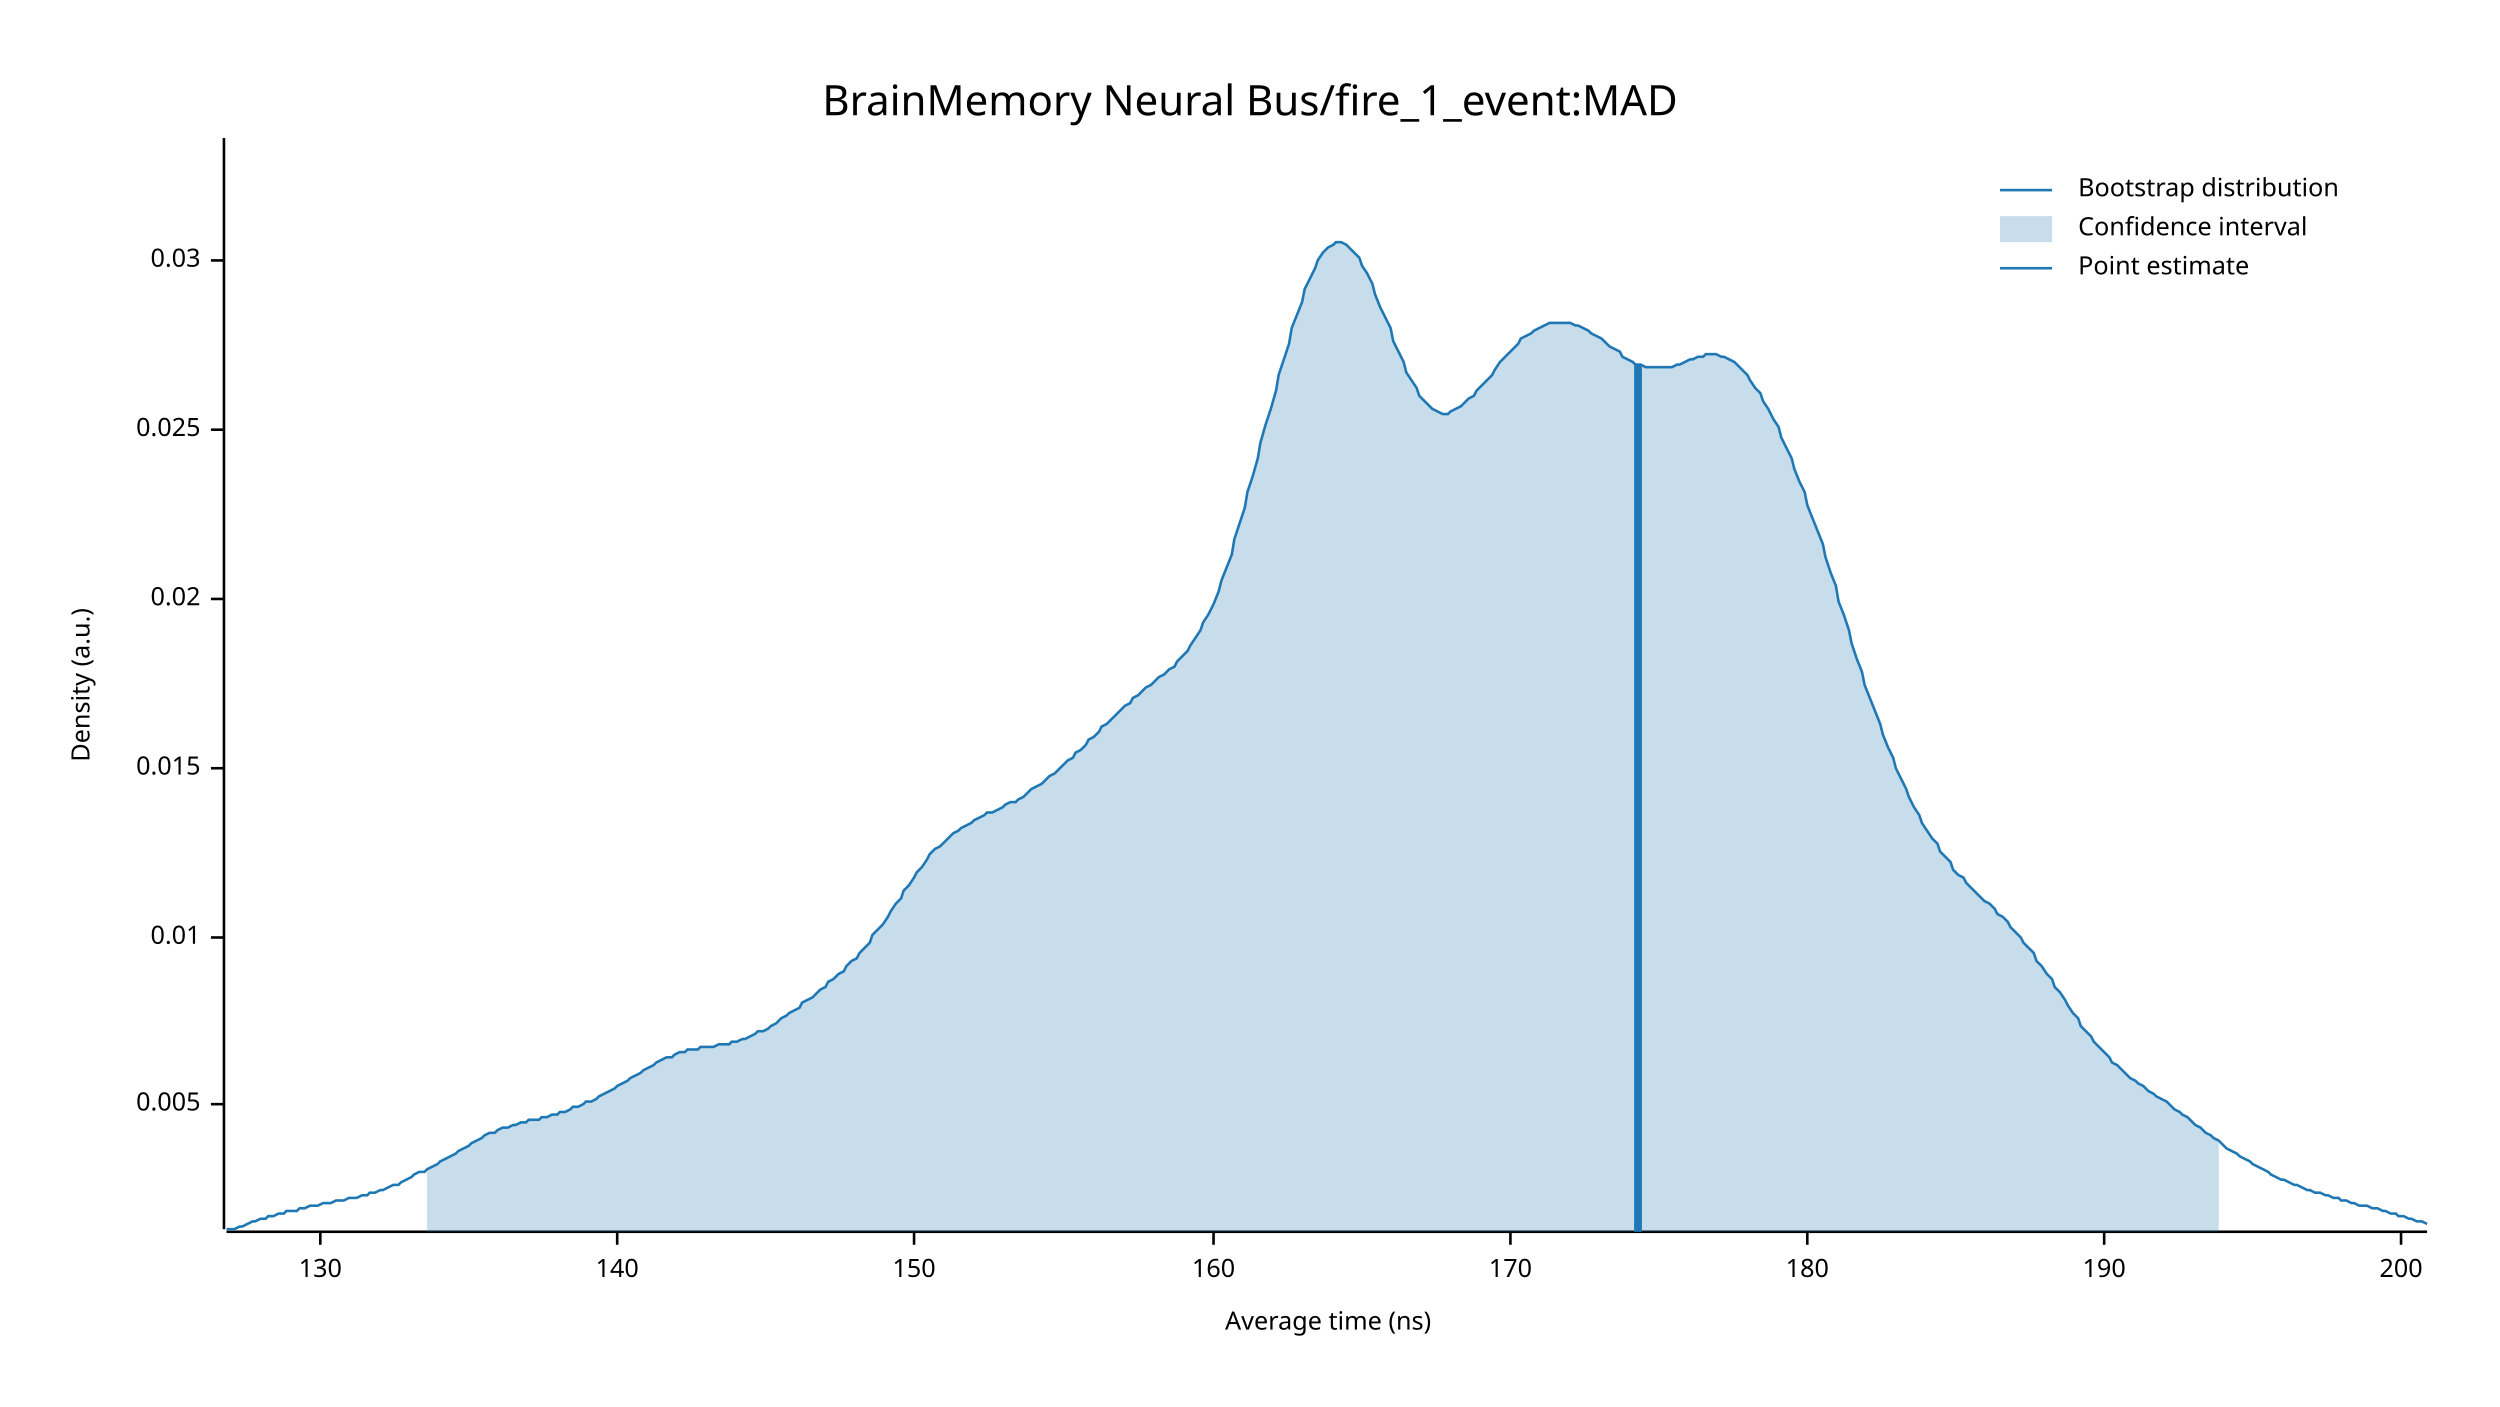
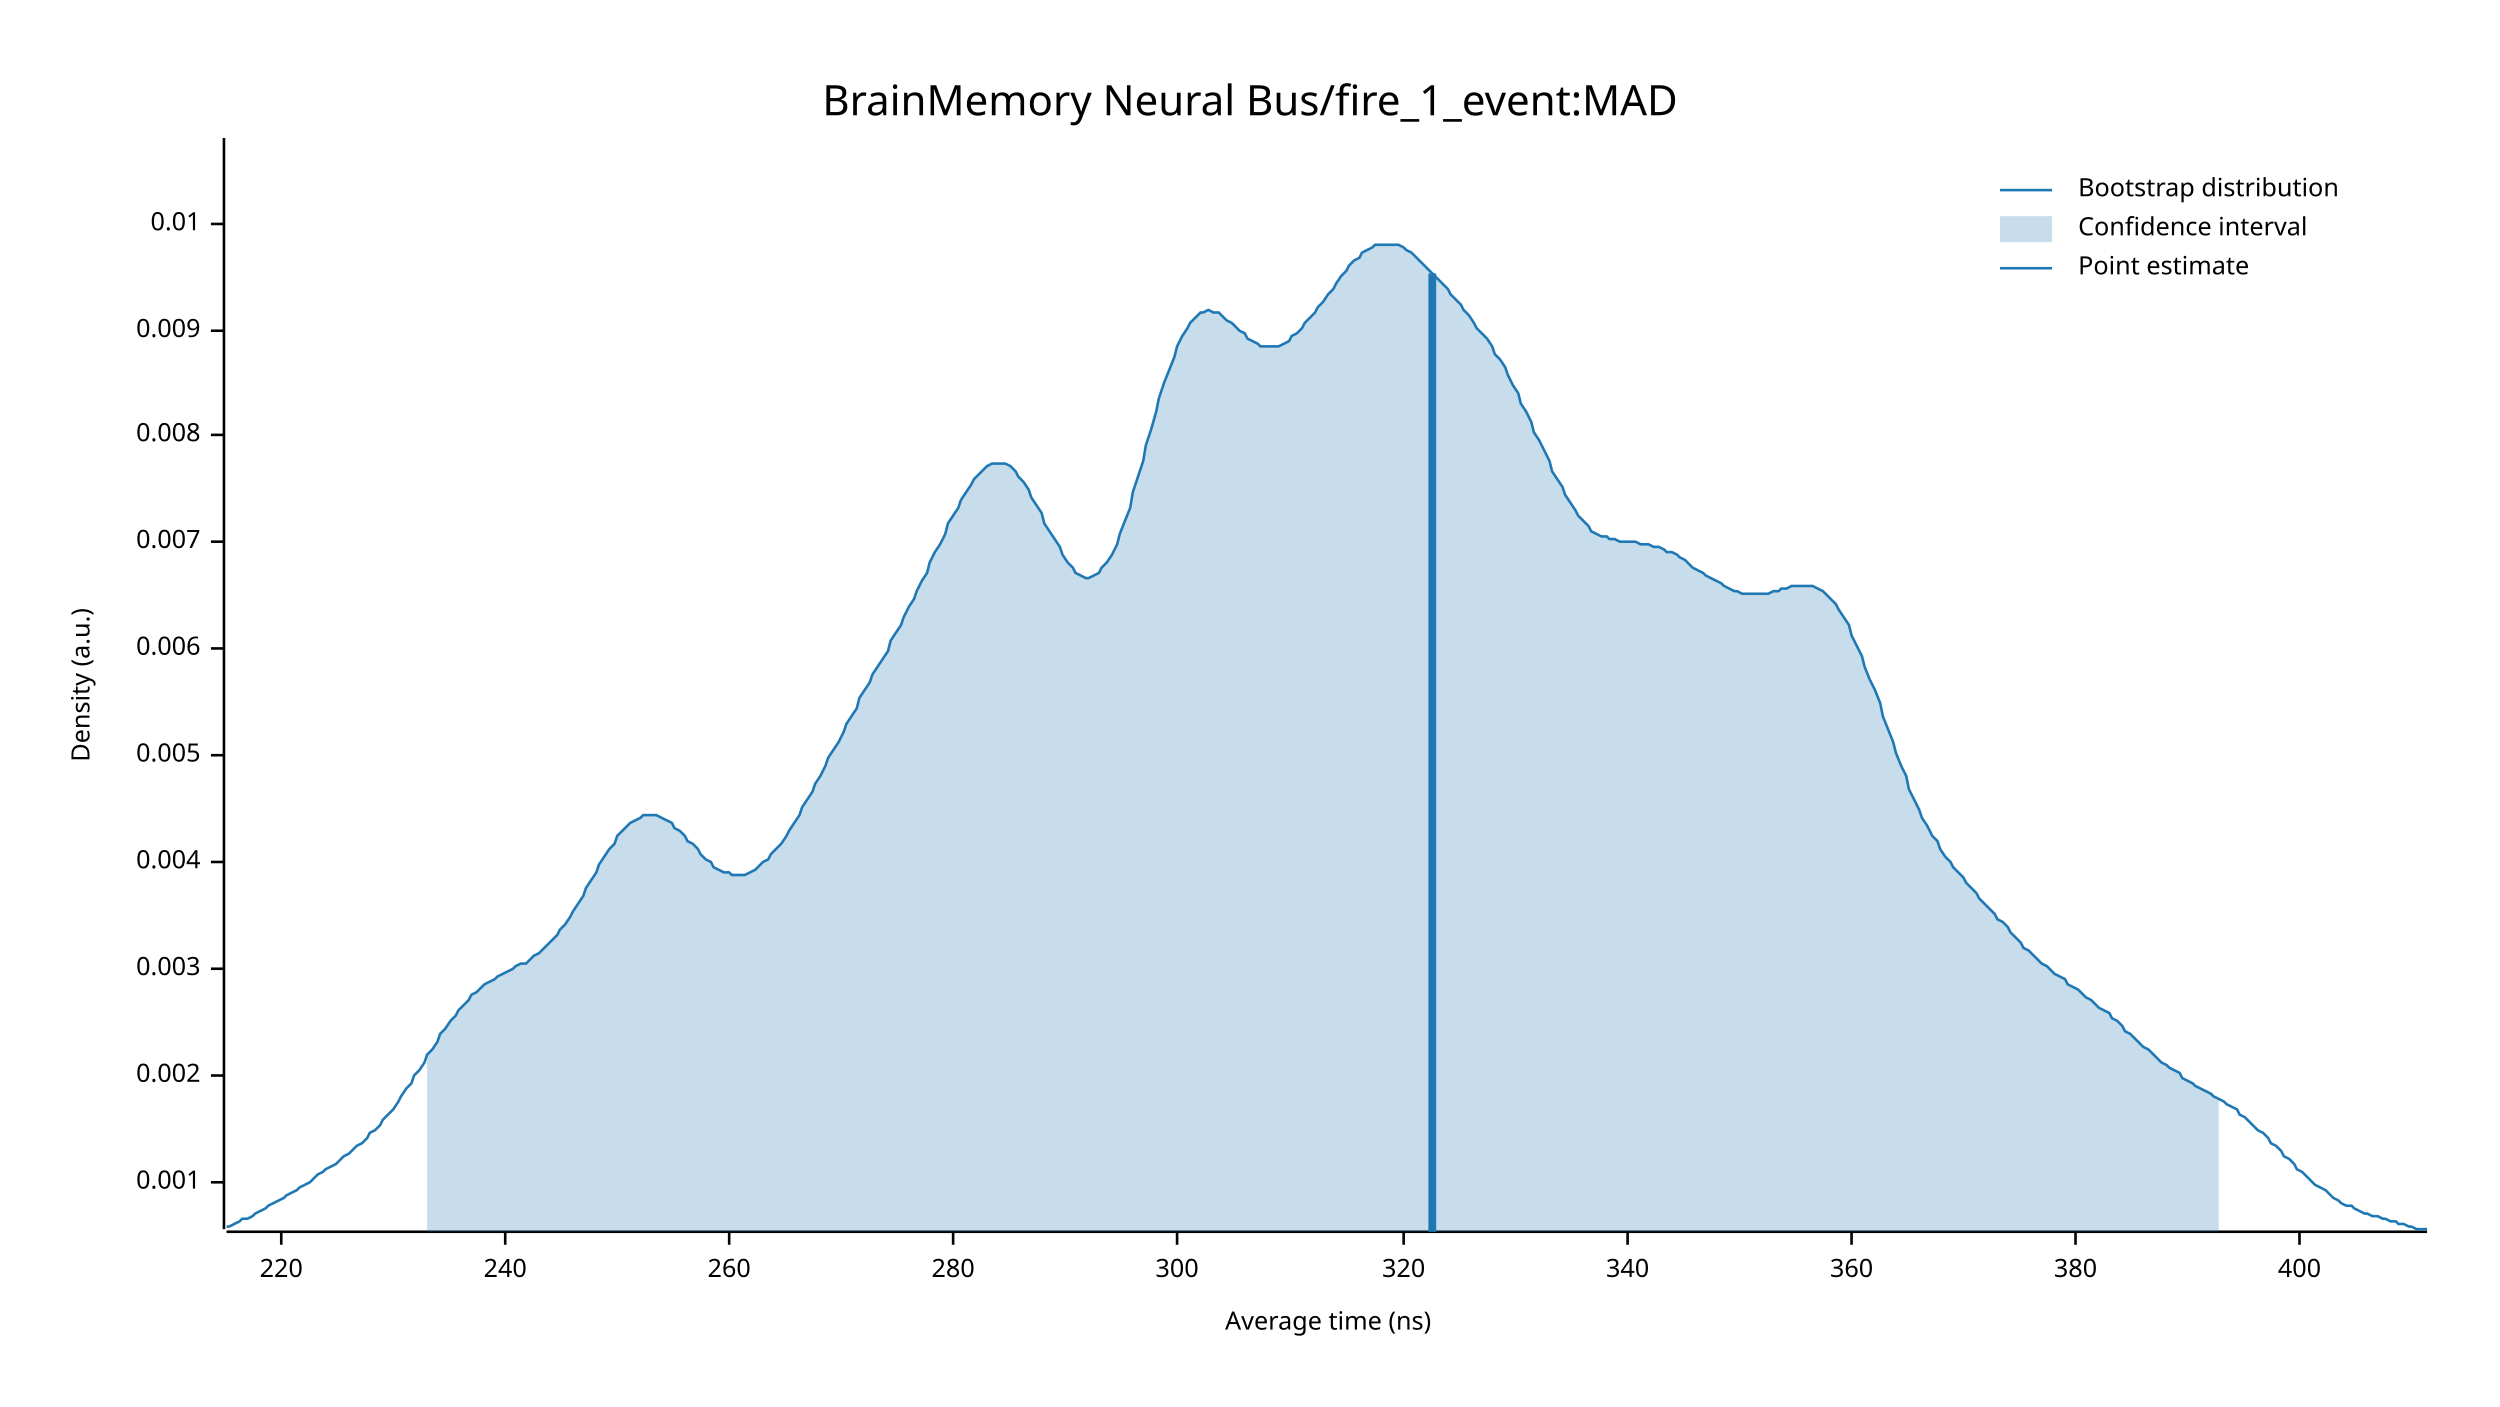
<svg xmlns="http://www.w3.org/2000/svg" width="960" height="540" viewBox="0 0 960 540">
  <text x="480" y="32" dy="0.76em" text-anchor="middle" font-family="sans-serif" font-size="16.129" opacity="1" fill="#000000">
BrainMemory Neural Bus/fire_1_event:MAD
</text>
  <text x="27" y="263" dy="0.76em" text-anchor="middle" font-family="sans-serif" font-size="9.677" opacity="1" fill="#000000" transform="rotate(270, 27, 263)">
Density (a.u.)
</text>
  <text x="510" y="513" dy="-0.5ex" text-anchor="middle" font-family="sans-serif" font-size="9.677" opacity="1" fill="#000000">
Average time (ns)
</text>
  <polyline fill="none" opacity="1" stroke="#000000" stroke-width="1" points="86,53 86,472 " />
-   <text x="77" y="424" dy="0.5ex" text-anchor="end" font-family="sans-serif" font-size="9.677" opacity="1" fill="#000000">
+   <text x="77" y="454" dy="0.5ex" text-anchor="end" font-family="sans-serif" font-size="9.677" opacity="1" fill="#000000">
+ 0.001
+ </text>
+   <polyline fill="none" opacity="1" stroke="#000000" stroke-width="1" points="81,454 86,454 " />
+   <text x="77" y="413" dy="0.5ex" text-anchor="end" font-family="sans-serif" font-size="9.677" opacity="1" fill="#000000">
+ 0.002
+ </text>
+   <polyline fill="none" opacity="1" stroke="#000000" stroke-width="1" points="81,413 86,413 " />
+   <text x="77" y="372" dy="0.5ex" text-anchor="end" font-family="sans-serif" font-size="9.677" opacity="1" fill="#000000">
+ 0.003
+ </text>
+   <polyline fill="none" opacity="1" stroke="#000000" stroke-width="1" points="81,372 86,372 " />
+   <text x="77" y="331" dy="0.5ex" text-anchor="end" font-family="sans-serif" font-size="9.677" opacity="1" fill="#000000">
+ 0.004
+ </text>
+   <polyline fill="none" opacity="1" stroke="#000000" stroke-width="1" points="81,331 86,331 " />
+   <text x="77" y="290" dy="0.5ex" text-anchor="end" font-family="sans-serif" font-size="9.677" opacity="1" fill="#000000">
0.005
</text>
-   <polyline fill="none" opacity="1" stroke="#000000" stroke-width="1" points="81,424 86,424 " />
-   <text x="77" y="360" dy="0.5ex" text-anchor="end" font-family="sans-serif" font-size="9.677" opacity="1" fill="#000000">
+   <polyline fill="none" opacity="1" stroke="#000000" stroke-width="1" points="81,290 86,290 " />
+   <text x="77" y="249" dy="0.5ex" text-anchor="end" font-family="sans-serif" font-size="9.677" opacity="1" fill="#000000">
+ 0.006
+ </text>
+   <polyline fill="none" opacity="1" stroke="#000000" stroke-width="1" points="81,249 86,249 " />
+   <text x="77" y="208" dy="0.5ex" text-anchor="end" font-family="sans-serif" font-size="9.677" opacity="1" fill="#000000">
+ 0.007
+ </text>
+   <polyline fill="none" opacity="1" stroke="#000000" stroke-width="1" points="81,208 86,208 " />
+   <text x="77" y="167" dy="0.5ex" text-anchor="end" font-family="sans-serif" font-size="9.677" opacity="1" fill="#000000">
+ 0.008
+ </text>
+   <polyline fill="none" opacity="1" stroke="#000000" stroke-width="1" points="81,167 86,167 " />
+   <text x="77" y="127" dy="0.5ex" text-anchor="end" font-family="sans-serif" font-size="9.677" opacity="1" fill="#000000">
+ 0.009
+ </text>
+   <polyline fill="none" opacity="1" stroke="#000000" stroke-width="1" points="81,127 86,127 " />
+   <text x="77" y="86" dy="0.5ex" text-anchor="end" font-family="sans-serif" font-size="9.677" opacity="1" fill="#000000">
0.01
</text>
-   <polyline fill="none" opacity="1" stroke="#000000" stroke-width="1" points="81,360 86,360 " />
-   <text x="77" y="295" dy="0.5ex" text-anchor="end" font-family="sans-serif" font-size="9.677" opacity="1" fill="#000000">
- 0.015
+   <polyline fill="none" opacity="1" stroke="#000000" stroke-width="1" points="81,86 86,86 " />
+   <polyline fill="none" opacity="1" stroke="#000000" stroke-width="1" points="87,473 932,473 " />
+   <text x="108" y="483" dy="0.76em" text-anchor="middle" font-family="sans-serif" font-size="9.677" opacity="1" fill="#000000">
+ 220
</text>
-   <polyline fill="none" opacity="1" stroke="#000000" stroke-width="1" points="81,295 86,295 " />
-   <text x="77" y="230" dy="0.5ex" text-anchor="end" font-family="sans-serif" font-size="9.677" opacity="1" fill="#000000">
- 0.02
+   <polyline fill="none" opacity="1" stroke="#000000" stroke-width="1" points="108,473 108,478 " />
+   <text x="194" y="483" dy="0.76em" text-anchor="middle" font-family="sans-serif" font-size="9.677" opacity="1" fill="#000000">
+ 240
</text>
-   <polyline fill="none" opacity="1" stroke="#000000" stroke-width="1" points="81,230 86,230 " />
-   <text x="77" y="165" dy="0.5ex" text-anchor="end" font-family="sans-serif" font-size="9.677" opacity="1" fill="#000000">
- 0.025
+   <polyline fill="none" opacity="1" stroke="#000000" stroke-width="1" points="194,473 194,478 " />
+   <text x="280" y="483" dy="0.76em" text-anchor="middle" font-family="sans-serif" font-size="9.677" opacity="1" fill="#000000">
+ 260
</text>
-   <polyline fill="none" opacity="1" stroke="#000000" stroke-width="1" points="81,165 86,165 " />
-   <text x="77" y="100" dy="0.5ex" text-anchor="end" font-family="sans-serif" font-size="9.677" opacity="1" fill="#000000">
- 0.03
+   <polyline fill="none" opacity="1" stroke="#000000" stroke-width="1" points="280,473 280,478 " />
+   <text x="366" y="483" dy="0.76em" text-anchor="middle" font-family="sans-serif" font-size="9.677" opacity="1" fill="#000000">
+ 280
</text>
-   <polyline fill="none" opacity="1" stroke="#000000" stroke-width="1" points="81,100 86,100 " />
-   <polyline fill="none" opacity="1" stroke="#000000" stroke-width="1" points="87,473 932,473 " />
-   <text x="123" y="483" dy="0.76em" text-anchor="middle" font-family="sans-serif" font-size="9.677" opacity="1" fill="#000000">
- 130
+   <polyline fill="none" opacity="1" stroke="#000000" stroke-width="1" points="366,473 366,478 " />
+   <text x="452" y="483" dy="0.76em" text-anchor="middle" font-family="sans-serif" font-size="9.677" opacity="1" fill="#000000">
+ 300
</text>
-   <polyline fill="none" opacity="1" stroke="#000000" stroke-width="1" points="123,473 123,478 " />
-   <text x="237" y="483" dy="0.76em" text-anchor="middle" font-family="sans-serif" font-size="9.677" opacity="1" fill="#000000">
- 140
+   <polyline fill="none" opacity="1" stroke="#000000" stroke-width="1" points="452,473 452,478 " />
+   <text x="539" y="483" dy="0.76em" text-anchor="middle" font-family="sans-serif" font-size="9.677" opacity="1" fill="#000000">
+ 320
</text>
-   <polyline fill="none" opacity="1" stroke="#000000" stroke-width="1" points="237,473 237,478 " />
-   <text x="351" y="483" dy="0.76em" text-anchor="middle" font-family="sans-serif" font-size="9.677" opacity="1" fill="#000000">
- 150
+   <polyline fill="none" opacity="1" stroke="#000000" stroke-width="1" points="539,473 539,478 " />
+   <text x="625" y="483" dy="0.76em" text-anchor="middle" font-family="sans-serif" font-size="9.677" opacity="1" fill="#000000">
+ 340
</text>
-   <polyline fill="none" opacity="1" stroke="#000000" stroke-width="1" points="351,473 351,478 " />
-   <text x="466" y="483" dy="0.76em" text-anchor="middle" font-family="sans-serif" font-size="9.677" opacity="1" fill="#000000">
- 160
+   <polyline fill="none" opacity="1" stroke="#000000" stroke-width="1" points="625,473 625,478 " />
+   <text x="711" y="483" dy="0.76em" text-anchor="middle" font-family="sans-serif" font-size="9.677" opacity="1" fill="#000000">
+ 360
</text>
-   <polyline fill="none" opacity="1" stroke="#000000" stroke-width="1" points="466,473 466,478 " />
-   <text x="580" y="483" dy="0.76em" text-anchor="middle" font-family="sans-serif" font-size="9.677" opacity="1" fill="#000000">
- 170
+   <polyline fill="none" opacity="1" stroke="#000000" stroke-width="1" points="711,473 711,478 " />
+   <text x="797" y="483" dy="0.76em" text-anchor="middle" font-family="sans-serif" font-size="9.677" opacity="1" fill="#000000">
+ 380
</text>
-   <polyline fill="none" opacity="1" stroke="#000000" stroke-width="1" points="580,473 580,478 " />
-   <text x="694" y="483" dy="0.76em" text-anchor="middle" font-family="sans-serif" font-size="9.677" opacity="1" fill="#000000">
- 180
+   <polyline fill="none" opacity="1" stroke="#000000" stroke-width="1" points="797,473 797,478 " />
+   <text x="883" y="483" dy="0.76em" text-anchor="middle" font-family="sans-serif" font-size="9.677" opacity="1" fill="#000000">
+ 400
</text>
-   <polyline fill="none" opacity="1" stroke="#000000" stroke-width="1" points="694,473 694,478 " />
-   <text x="808" y="483" dy="0.76em" text-anchor="middle" font-family="sans-serif" font-size="9.677" opacity="1" fill="#000000">
- 190
- </text>
-   <polyline fill="none" opacity="1" stroke="#000000" stroke-width="1" points="808,473 808,478 " />
-   <text x="922" y="483" dy="0.76em" text-anchor="middle" font-family="sans-serif" font-size="9.677" opacity="1" fill="#000000">
- 200
- </text>
-   <polyline fill="none" opacity="1" stroke="#000000" stroke-width="1" points="922,473 922,478 " />
-   <polyline fill="none" opacity="1" stroke="#1F78B4" stroke-width="1" points="87,472 88,472 90,472 92,471 93,471 95,470 97,469 98,469 100,468 102,468 103,467 105,467 107,466 109,466 110,465 112,465 114,465 115,464 117,464 119,463 120,463 122,463 124,462 125,462 127,462 129,461 131,461 132,461 134,460 136,460 137,460 139,459 141,459 142,458 144,458 146,457 147,457 149,456 151,455 153,455 154,454 156,453 158,452 159,451 161,450 163,450 164,449 166,448 168,447 169,446 171,445 173,444 175,443 176,442 178,441 180,440 181,439 183,438 185,437 186,436 188,435 190,435 191,434 193,433 195,433 197,432 198,432 200,431 202,431 203,430 205,430 207,430 208,429 210,429 212,428 214,428 215,427 217,427 219,426 220,425 222,425 224,424 225,423 227,423 229,422 230,421 232,420 234,419 236,418 237,417 239,416 241,415 242,414 244,413 246,412 247,411 249,410 251,409 252,408 254,407 256,406 258,406 259,405 261,404 263,404 264,403 266,403 268,403 269,402 271,402 273,402 274,402 276,401 278,401 280,401 281,400 283,400 285,399 286,399 288,398 290,397 291,396 293,396 295,395 296,394 298,393 300,391 302,390 303,389 305,388 307,387 308,385 310,384 312,383 313,382 315,380 317,379 318,377 320,376 322,374 324,373 325,371 327,369 329,368 330,366 332,364 334,362 335,359 337,357 339,355 341,352 342,350 344,347 346,345 347,342 349,340 351,337 352,335 354,333 356,330 357,328 359,326 361,325 363,323 364,322 366,320 368,319 369,318 371,317 373,316 374,315 376,314 378,313 379,312 381,312 383,311 385,310 386,309 388,308 390,308 391,307 393,306 395,304 396,303 398,302 400,301 401,300 403,298 405,297 407,295 408,294 410,292 412,291 413,289 415,288 417,286 418,284 420,283 422,281 423,279 425,278 427,276 429,274 430,273 432,271 434,270 435,268 437,267 439,265 440,264 442,263 444,261 445,260 447,259 449,257 451,256 452,254 454,252 456,250 457,248 459,245 461,242 462,239 464,236 466,232 468,227 469,223 471,218 473,213 474,207 476,201 478,195 479,189 481,183 483,176 484,170 486,163 488,157 490,150 491,144 493,138 495,132 496,126 498,121 500,116 501,111 503,107 505,103 506,100 508,97 510,95 512,94 513,93 515,93 517,94 518,95 520,97 522,99 523,102 525,105 527,109 528,113 530,118 532,122 534,126 535,131 537,135 539,139 540,143 542,146 544,149 545,152 547,154 549,156 550,157 552,158 554,159 556,159 557,158 559,157 561,156 562,155 564,153 566,152 567,150 569,148 571,146 573,144 574,142 576,139 578,137 579,136 581,134 583,132 584,130 586,129 588,128 589,127 591,126 593,125 595,124 596,124 598,124 600,124 601,124 603,124 605,125 606,125 608,126 610,127 611,128 613,129 615,130 617,132 618,133 620,134 622,135 623,137 625,138 627,139 628,140 630,140 632,141 633,141 635,141 637,141 639,141 640,141 642,141 644,140 645,140 647,139 649,138 650,138 652,137 654,137 655,136 657,136 659,136 661,137 662,137 664,138 666,139 667,140 669,142 671,144 672,146 674,149 676,151 677,154 679,157 681,161 683,164 684,168 686,172 688,176 689,180 691,185 693,189 694,194 696,199 698,204 700,209 701,214 703,220 705,225 706,231 708,236 710,242 711,247 713,253 715,258 716,263 718,268 720,273 722,278 723,282 725,287 727,291 728,295 730,299 732,303 733,306 735,310 737,313 738,316 740,319 742,322 744,324 745,327 747,329 749,331 750,334 752,336 754,337 755,339 757,341 759,343 760,344 762,346 764,347 766,349 767,351 769,352 771,354 772,356 774,358 776,360 777,362 779,364 781,366 782,369 784,371 786,374 788,376 789,379 791,381 793,384 794,386 796,389 798,391 799,394 801,396 803,398 804,400 806,402 808,404 810,406 811,408 813,409 815,411 816,412 818,414 820,415 821,416 823,417 825,419 827,420 828,421 830,422 832,423 833,424 835,426 837,427 838,428 840,429 842,431 843,432 845,433 847,435 849,436 850,437 852,438 854,440 855,441 857,442 859,443 860,444 862,445 864,446 865,447 867,448 869,449 871,450 872,451 874,452 876,453 877,453 879,454 881,455 882,455 884,456 886,457 887,457 889,458 891,458 893,459 894,459 896,460 898,460 899,461 901,461 903,462 904,462 906,463 908,463 909,463 911,464 913,464 915,465 916,465 918,466 920,466 921,467 923,467 925,468 926,468 928,469 930,469 932,470 " />
-   <polygon opacity="0.25" fill="#1F78B4" points="164,449 166,448 168,447 169,446 171,445 173,444 175,443 176,442 178,441 180,440 181,439 183,438 185,437 186,436 188,435 190,435 191,434 193,433 195,433 197,432 198,432 200,431 202,431 203,430 205,430 207,430 208,429 210,429 212,428 214,428 215,427 217,427 219,426 220,425 222,425 224,424 225,423 227,423 229,422 230,421 232,420 234,419 236,418 237,417 239,416 241,415 242,414 244,413 246,412 247,411 249,410 251,409 252,408 254,407 256,406 258,406 259,405 261,404 263,404 264,403 266,403 268,403 269,402 271,402 273,402 274,402 276,401 278,401 280,401 281,400 283,400 285,399 286,399 288,398 290,397 291,396 293,396 295,395 296,394 298,393 300,391 302,390 303,389 305,388 307,387 308,385 310,384 312,383 313,382 315,380 317,379 318,377 320,376 322,374 324,373 325,371 327,369 329,368 330,366 332,364 334,362 335,359 337,357 339,355 341,352 342,350 344,347 346,345 347,342 349,340 351,337 352,335 354,333 356,330 357,328 359,326 361,325 363,323 364,322 366,320 368,319 369,318 371,317 373,316 374,315 376,314 378,313 379,312 381,312 383,311 385,310 386,309 388,308 390,308 391,307 393,306 395,304 396,303 398,302 400,301 401,300 403,298 405,297 407,295 408,294 410,292 412,291 413,289 415,288 417,286 418,284 420,283 422,281 423,279 425,278 427,276 429,274 430,273 432,271 434,270 435,268 437,267 439,265 440,264 442,263 444,261 445,260 447,259 449,257 451,256 452,254 454,252 456,250 457,248 459,245 461,242 462,239 464,236 466,232 468,227 469,223 471,218 473,213 474,207 476,201 478,195 479,189 481,183 483,176 484,170 486,163 488,157 490,150 491,144 493,138 495,132 496,126 498,121 500,116 501,111 503,107 505,103 506,100 508,97 510,95 512,94 513,93 515,93 517,94 518,95 520,97 522,99 523,102 525,105 527,109 528,113 530,118 532,122 534,126 535,131 537,135 539,139 540,143 542,146 544,149 545,152 547,154 549,156 550,157 552,158 554,159 556,159 557,158 559,157 561,156 562,155 564,153 566,152 567,150 569,148 571,146 573,144 574,142 576,139 578,137 579,136 581,134 583,132 584,130 586,129 588,128 589,127 591,126 593,125 595,124 596,124 598,124 600,124 601,124 603,124 605,125 606,125 608,126 610,127 611,128 613,129 615,130 617,132 618,133 620,134 622,135 623,137 625,138 627,139 628,140 630,140 632,141 633,141 635,141 637,141 639,141 640,141 642,141 644,140 645,140 647,139 649,138 650,138 652,137 654,137 655,136 657,136 659,136 661,137 662,137 664,138 666,139 667,140 669,142 671,144 672,146 674,149 676,151 677,154 679,157 681,161 683,164 684,168 686,172 688,176 689,180 691,185 693,189 694,194 696,199 698,204 700,209 701,214 703,220 705,225 706,231 708,236 710,242 711,247 713,253 715,258 716,263 718,268 720,273 722,278 723,282 725,287 727,291 728,295 730,299 732,303 733,306 735,310 737,313 738,316 740,319 742,322 744,324 745,327 747,329 749,331 750,334 752,336 754,337 755,339 757,341 759,343 760,344 762,346 764,347 766,349 767,351 769,352 771,354 772,356 774,358 776,360 777,362 779,364 781,366 782,369 784,371 786,374 788,376 789,379 791,381 793,384 794,386 796,389 798,391 799,394 801,396 803,398 804,400 806,402 808,404 810,406 811,408 813,409 815,411 816,412 818,414 820,415 821,416 823,417 825,419 827,420 828,421 830,422 832,423 833,424 835,426 837,427 838,428 840,429 842,431 843,432 845,433 847,435 849,436 850,437 852,438 852,473 164,473 " />
-   <polyline fill="none" opacity="1" stroke="#1F78B4" stroke-width="3" points="629,473 629,140 " />
+   <polyline fill="none" opacity="1" stroke="#000000" stroke-width="1" points="883,473 883,478 " />
+   <polyline fill="none" opacity="1" stroke="#1F78B4" stroke-width="1" points="87,471 88,471 90,470 92,469 93,468 95,468 97,467 98,466 100,465 102,464 103,463 105,462 107,461 109,460 110,459 112,458 114,457 115,456 117,455 119,454 120,453 122,451 124,450 125,449 127,448 129,447 131,445 132,444 134,443 136,441 137,440 139,439 141,437 142,435 144,434 146,432 147,430 149,428 151,426 153,423 154,421 156,418 158,416 159,413 161,411 163,408 164,405 166,403 168,400 169,397 171,395 173,392 175,390 176,388 178,386 180,384 181,382 183,381 185,379 186,378 188,377 190,376 191,375 193,374 195,373 197,372 198,371 200,370 202,370 203,369 205,367 207,366 208,365 210,363 212,361 214,359 215,357 217,355 219,352 220,350 222,347 224,344 225,341 227,338 229,335 230,332 232,329 234,326 236,324 237,321 239,319 241,317 242,316 244,315 246,314 247,313 249,313 251,313 252,313 254,314 256,315 258,316 259,318 261,319 263,321 264,323 266,324 268,326 269,328 271,330 273,331 274,333 276,334 278,335 280,335 281,336 283,336 285,336 286,336 288,335 290,334 291,333 293,331 295,330 296,328 298,326 300,324 302,321 303,319 305,316 307,313 308,310 310,307 312,304 313,301 315,298 317,294 318,291 320,288 322,285 324,281 325,278 327,275 329,272 330,268 332,265 334,262 335,259 337,256 339,253 341,250 342,246 344,243 346,240 347,237 349,233 351,230 352,227 354,223 356,220 357,216 359,212 361,209 363,205 364,201 366,198 368,195 369,192 371,189 373,186 374,184 376,182 378,180 379,179 381,178 383,178 385,178 386,178 388,179 390,181 391,183 393,185 395,188 396,191 398,194 400,197 401,201 403,204 405,207 407,210 408,213 410,216 412,218 413,220 415,221 417,222 418,222 420,221 422,220 423,218 425,216 427,213 429,209 430,205 432,200 434,195 435,189 437,183 439,177 440,171 442,165 444,158 445,153 447,147 449,142 451,137 452,133 454,129 456,126 457,124 459,122 461,120 462,120 464,119 466,120 468,120 469,121 471,123 473,124 474,125 476,127 478,128 479,130 481,131 483,132 484,133 486,133 488,133 490,133 491,133 493,132 495,131 496,129 498,128 500,126 501,124 503,122 505,120 506,118 508,116 510,113 512,111 513,109 515,106 517,104 518,102 520,100 522,99 523,97 525,96 527,95 528,94 530,94 532,94 534,94 535,94 537,94 539,95 540,96 542,97 544,99 545,100 547,102 549,104 550,105 552,107 554,109 556,111 557,113 559,115 561,117 562,119 564,121 566,124 567,126 569,128 571,130 573,133 574,136 576,138 578,141 579,144 581,148 583,151 584,155 586,158 588,162 589,166 591,169 593,173 595,177 596,181 598,184 600,187 601,190 603,193 605,196 606,198 608,200 610,202 611,204 613,205 615,206 617,206 618,207 620,207 622,208 623,208 625,208 627,208 628,208 630,209 632,209 633,209 635,210 637,210 639,211 640,212 642,212 644,213 645,214 647,215 649,217 650,218 652,219 654,220 655,221 657,222 659,223 661,224 662,225 664,226 666,227 667,227 669,228 671,228 672,228 674,228 676,228 677,228 679,228 681,227 683,227 684,226 686,226 688,225 689,225 691,225 693,225 694,225 696,225 698,226 700,227 701,228 703,230 705,232 706,234 708,237 710,240 711,244 713,248 715,252 716,256 718,261 720,265 722,270 723,275 725,280 727,285 728,289 730,294 732,298 733,303 735,307 737,311 738,314 740,317 742,321 744,323 745,326 747,329 749,331 750,333 752,335 754,337 755,339 757,341 759,343 760,345 762,347 764,349 766,351 767,353 769,354 771,356 772,358 774,360 776,362 777,364 779,365 781,367 782,368 784,370 786,371 788,373 789,374 791,375 793,376 794,378 796,379 798,380 799,381 801,383 803,384 804,385 806,387 808,388 810,389 811,391 813,392 815,394 816,396 818,397 820,399 821,400 823,402 825,403 827,405 828,406 830,408 832,409 833,410 835,411 837,412 838,414 840,415 842,416 843,417 845,418 847,419 849,420 850,421 852,422 854,423 855,424 857,425 859,426 860,428 862,429 864,431 865,432 867,434 869,435 871,437 872,439 874,440 876,442 877,444 879,445 881,447 882,449 884,450 886,452 887,453 889,455 891,456 893,457 894,458 896,460 898,461 899,462 901,463 903,463 904,464 906,465 908,466 909,466 911,467 913,467 915,468 916,468 918,469 920,469 921,470 923,470 925,471 926,471 928,472 930,472 932,472 " />
+   <polygon opacity="0.25" fill="#1F78B4" points="164,405 166,403 168,400 169,397 171,395 173,392 175,390 176,388 178,386 180,384 181,382 183,381 185,379 186,378 188,377 190,376 191,375 193,374 195,373 197,372 198,371 200,370 202,370 203,369 205,367 207,366 208,365 210,363 212,361 214,359 215,357 217,355 219,352 220,350 222,347 224,344 225,341 227,338 229,335 230,332 232,329 234,326 236,324 237,321 239,319 241,317 242,316 244,315 246,314 247,313 249,313 251,313 252,313 254,314 256,315 258,316 259,318 261,319 263,321 264,323 266,324 268,326 269,328 271,330 273,331 274,333 276,334 278,335 280,335 281,336 283,336 285,336 286,336 288,335 290,334 291,333 293,331 295,330 296,328 298,326 300,324 302,321 303,319 305,316 307,313 308,310 310,307 312,304 313,301 315,298 317,294 318,291 320,288 322,285 324,281 325,278 327,275 329,272 330,268 332,265 334,262 335,259 337,256 339,253 341,250 342,246 344,243 346,240 347,237 349,233 351,230 352,227 354,223 356,220 357,216 359,212 361,209 363,205 364,201 366,198 368,195 369,192 371,189 373,186 374,184 376,182 378,180 379,179 381,178 383,178 385,178 386,178 388,179 390,181 391,183 393,185 395,188 396,191 398,194 400,197 401,201 403,204 405,207 407,210 408,213 410,216 412,218 413,220 415,221 417,222 418,222 420,221 422,220 423,218 425,216 427,213 429,209 430,205 432,200 434,195 435,189 437,183 439,177 440,171 442,165 444,158 445,153 447,147 449,142 451,137 452,133 454,129 456,126 457,124 459,122 461,120 462,120 464,119 466,120 468,120 469,121 471,123 473,124 474,125 476,127 478,128 479,130 481,131 483,132 484,133 486,133 488,133 490,133 491,133 493,132 495,131 496,129 498,128 500,126 501,124 503,122 505,120 506,118 508,116 510,113 512,111 513,109 515,106 517,104 518,102 520,100 522,99 523,97 525,96 527,95 528,94 530,94 532,94 534,94 535,94 537,94 539,95 540,96 542,97 544,99 545,100 547,102 549,104 550,105 552,107 554,109 556,111 557,113 559,115 561,117 562,119 564,121 566,124 567,126 569,128 571,130 573,133 574,136 576,138 578,141 579,144 581,148 583,151 584,155 586,158 588,162 589,166 591,169 593,173 595,177 596,181 598,184 600,187 601,190 603,193 605,196 606,198 608,200 610,202 611,204 613,205 615,206 617,206 618,207 620,207 622,208 623,208 625,208 627,208 628,208 630,209 632,209 633,209 635,210 637,210 639,211 640,212 642,212 644,213 645,214 647,215 649,217 650,218 652,219 654,220 655,221 657,222 659,223 661,224 662,225 664,226 666,227 667,227 669,228 671,228 672,228 674,228 676,228 677,228 679,228 681,227 683,227 684,226 686,226 688,225 689,225 691,225 693,225 694,225 696,225 698,226 700,227 701,228 703,230 705,232 706,234 708,237 710,240 711,244 713,248 715,252 716,256 718,261 720,265 722,270 723,275 725,280 727,285 728,289 730,294 732,298 733,303 735,307 737,311 738,314 740,317 742,321 744,323 745,326 747,329 749,331 750,333 752,335 754,337 755,339 757,341 759,343 760,345 762,347 764,349 766,351 767,353 769,354 771,356 772,358 774,360 776,362 777,364 779,365 781,367 782,368 784,370 786,371 788,373 789,374 791,375 793,376 794,378 796,379 798,380 799,381 801,383 803,384 804,385 806,387 808,388 810,389 811,391 813,392 815,394 816,396 818,397 820,399 821,400 823,402 825,403 827,405 828,406 830,408 832,409 833,410 835,411 837,412 838,414 840,415 842,416 843,417 845,418 847,419 849,420 850,421 852,422 852,473 164,473 " />
+   <polyline fill="none" opacity="1" stroke="#1F78B4" stroke-width="3" points="550,473 550,105 " />
  <text x="798" y="68" dy="0.76em" text-anchor="start" font-family="sans-serif" font-size="9.677" opacity="1" fill="#000000">
Bootstrap distribution
</text>
  <text x="798" y="83" dy="0.76em" text-anchor="start" font-family="sans-serif" font-size="9.677" opacity="1" fill="#000000">
Confidence interval
</text>
  <text x="798" y="98" dy="0.76em" text-anchor="start" font-family="sans-serif" font-size="9.677" opacity="1" fill="#000000">
Point estimate
</text>
  <polyline fill="none" opacity="1" stroke="#1F78B4" stroke-width="1" points="768,73 788,73 " />
  <rect x="768" y="83" width="20" height="10" opacity="0.25" fill="#1F78B4" stroke="none" />
  <polyline fill="none" opacity="1" stroke="#1F78B4" stroke-width="1" points="768,103 788,103 " />
</svg>
